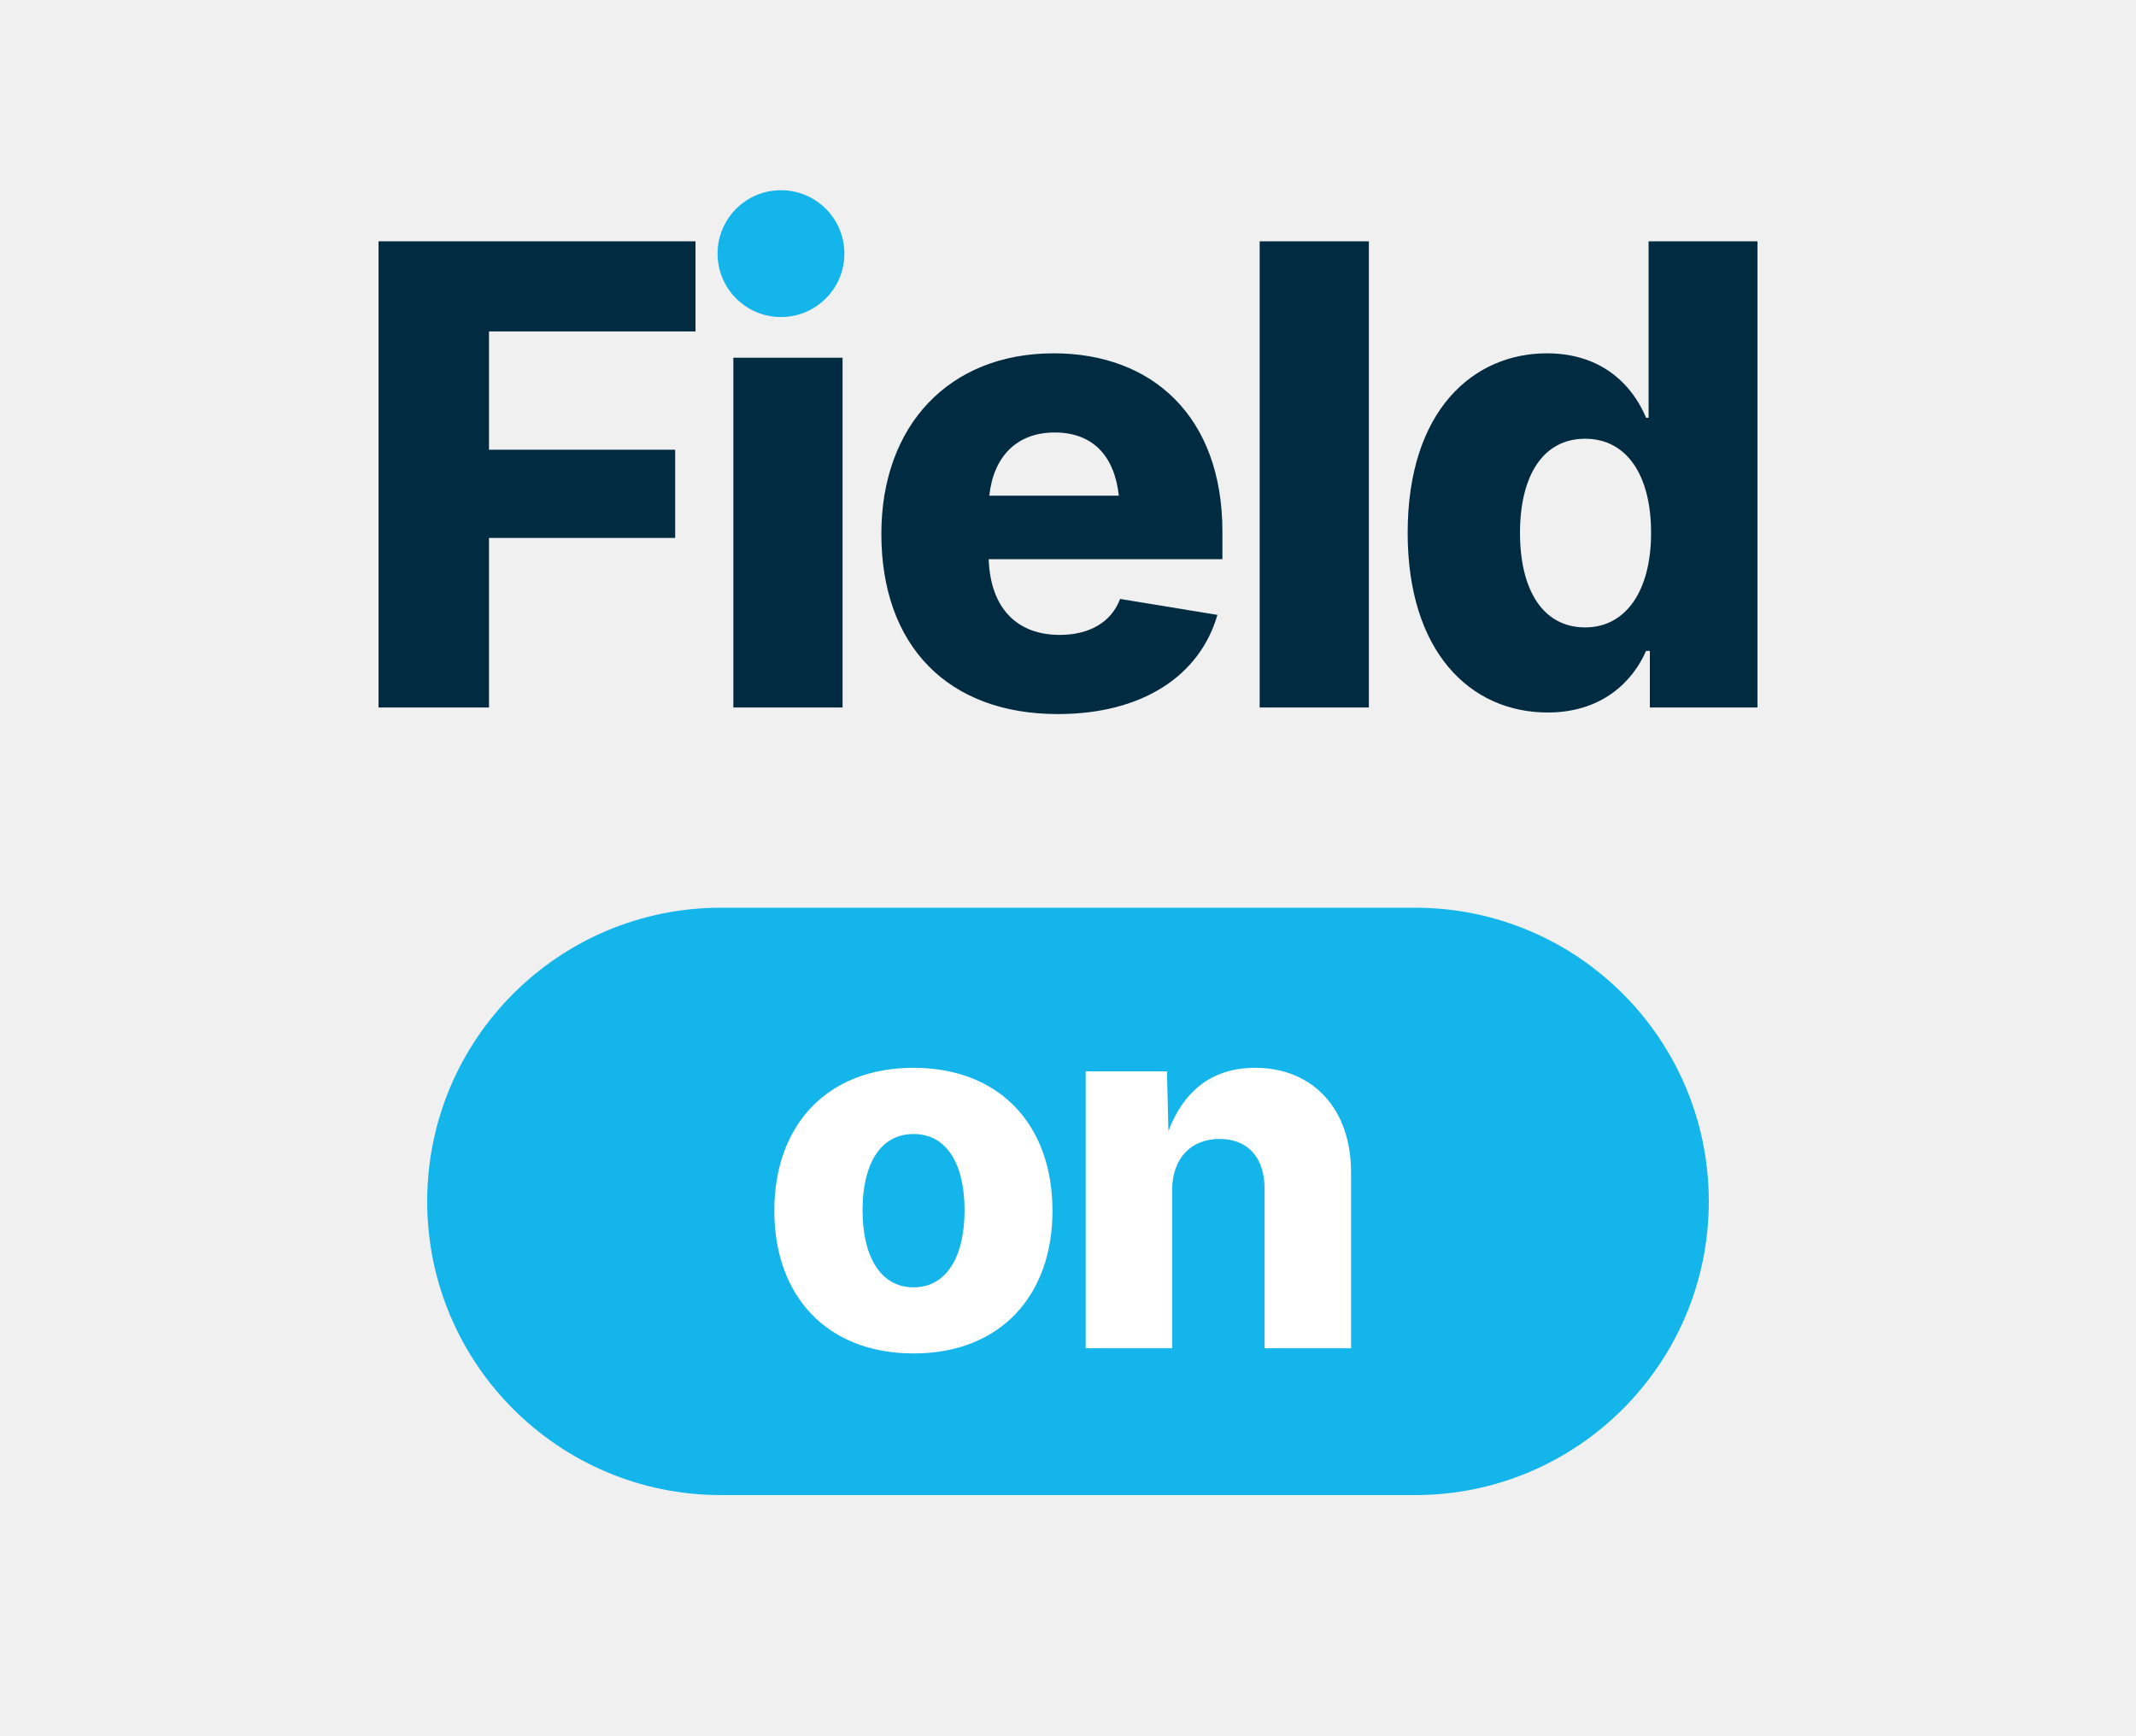
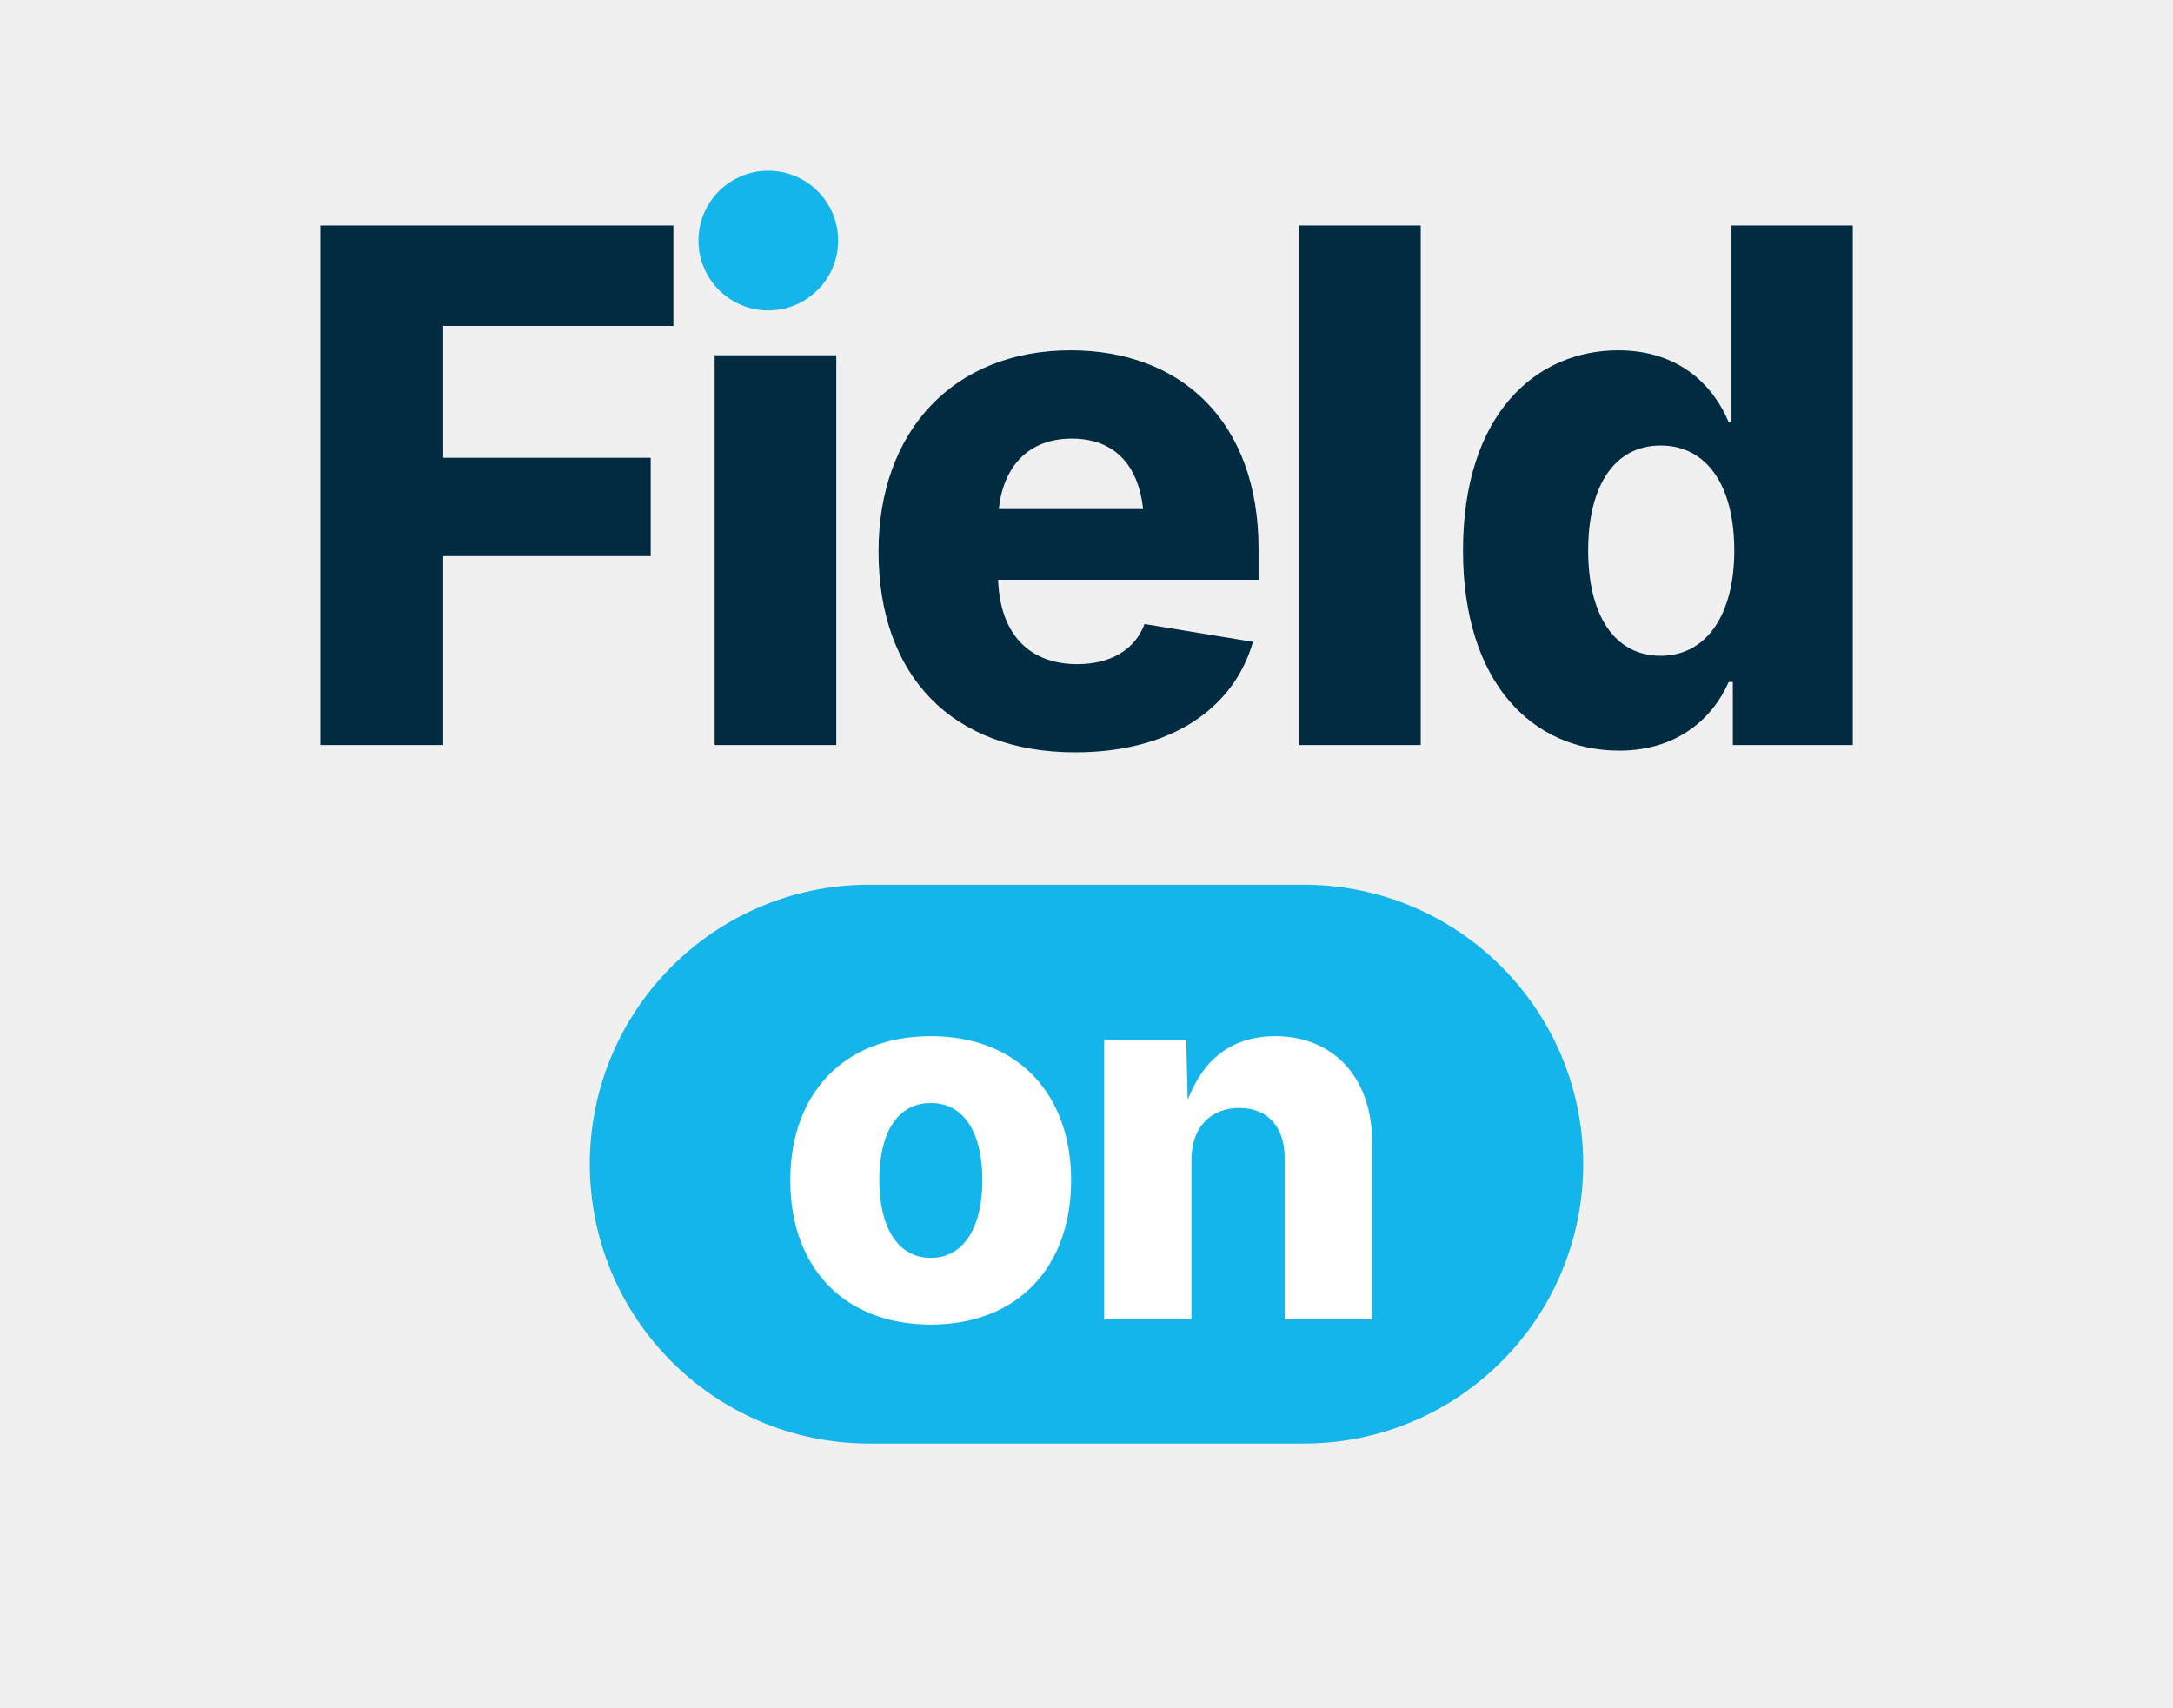
- <svg xmlns="http://www.w3.org/2000/svg" viewBox="0 0 320 260" fill="none">
-   <text x="160" y="106" text-anchor="middle" font-family="Pretendard, Inter, Poppins, -apple-system, BlinkMacSystemFont, 'Segoe UI', sans-serif" font-size="96" font-weight="800" letter-spacing="-3" fill="#002B41">Fıeld</text>
-   <circle cx="117" cy="38" r="9.5" fill="#13B5EA" />
-   <rect x="64" y="136" width="192" height="88" rx="44" fill="#13B5EA" />
-   <text x="160" y="202" text-anchor="middle" font-family="Pretendard, Inter, Poppins, -apple-system, BlinkMacSystemFont, 'Segoe UI', sans-serif" font-size="76" font-weight="800" letter-spacing="-2" fill="#FFFFFF">on</text>
+ <svg xmlns="http://www.w3.org/2000/svg" viewBox="0 0 280 220" fill="none">
+   <text x="140" y="96" text-anchor="middle" font-family="Pretendard, Inter, Poppins, -apple-system, BlinkMacSystemFont, 'Segoe UI', sans-serif" font-size="92" font-weight="800" letter-spacing="-3" fill="#002B41">Fıeld</text>
+   <circle cx="99" cy="31" r="9" fill="#13B5EA" />
+   <rect x="76" y="114" width="128" height="72" rx="36" fill="#13B5EA" />
+   <text x="140" y="170" text-anchor="middle" font-family="Pretendard, Inter, Poppins, -apple-system, BlinkMacSystemFont, 'Segoe UI', sans-serif" font-size="66" font-weight="800" letter-spacing="-1.8" fill="#FFFFFF">on</text>
</svg>
